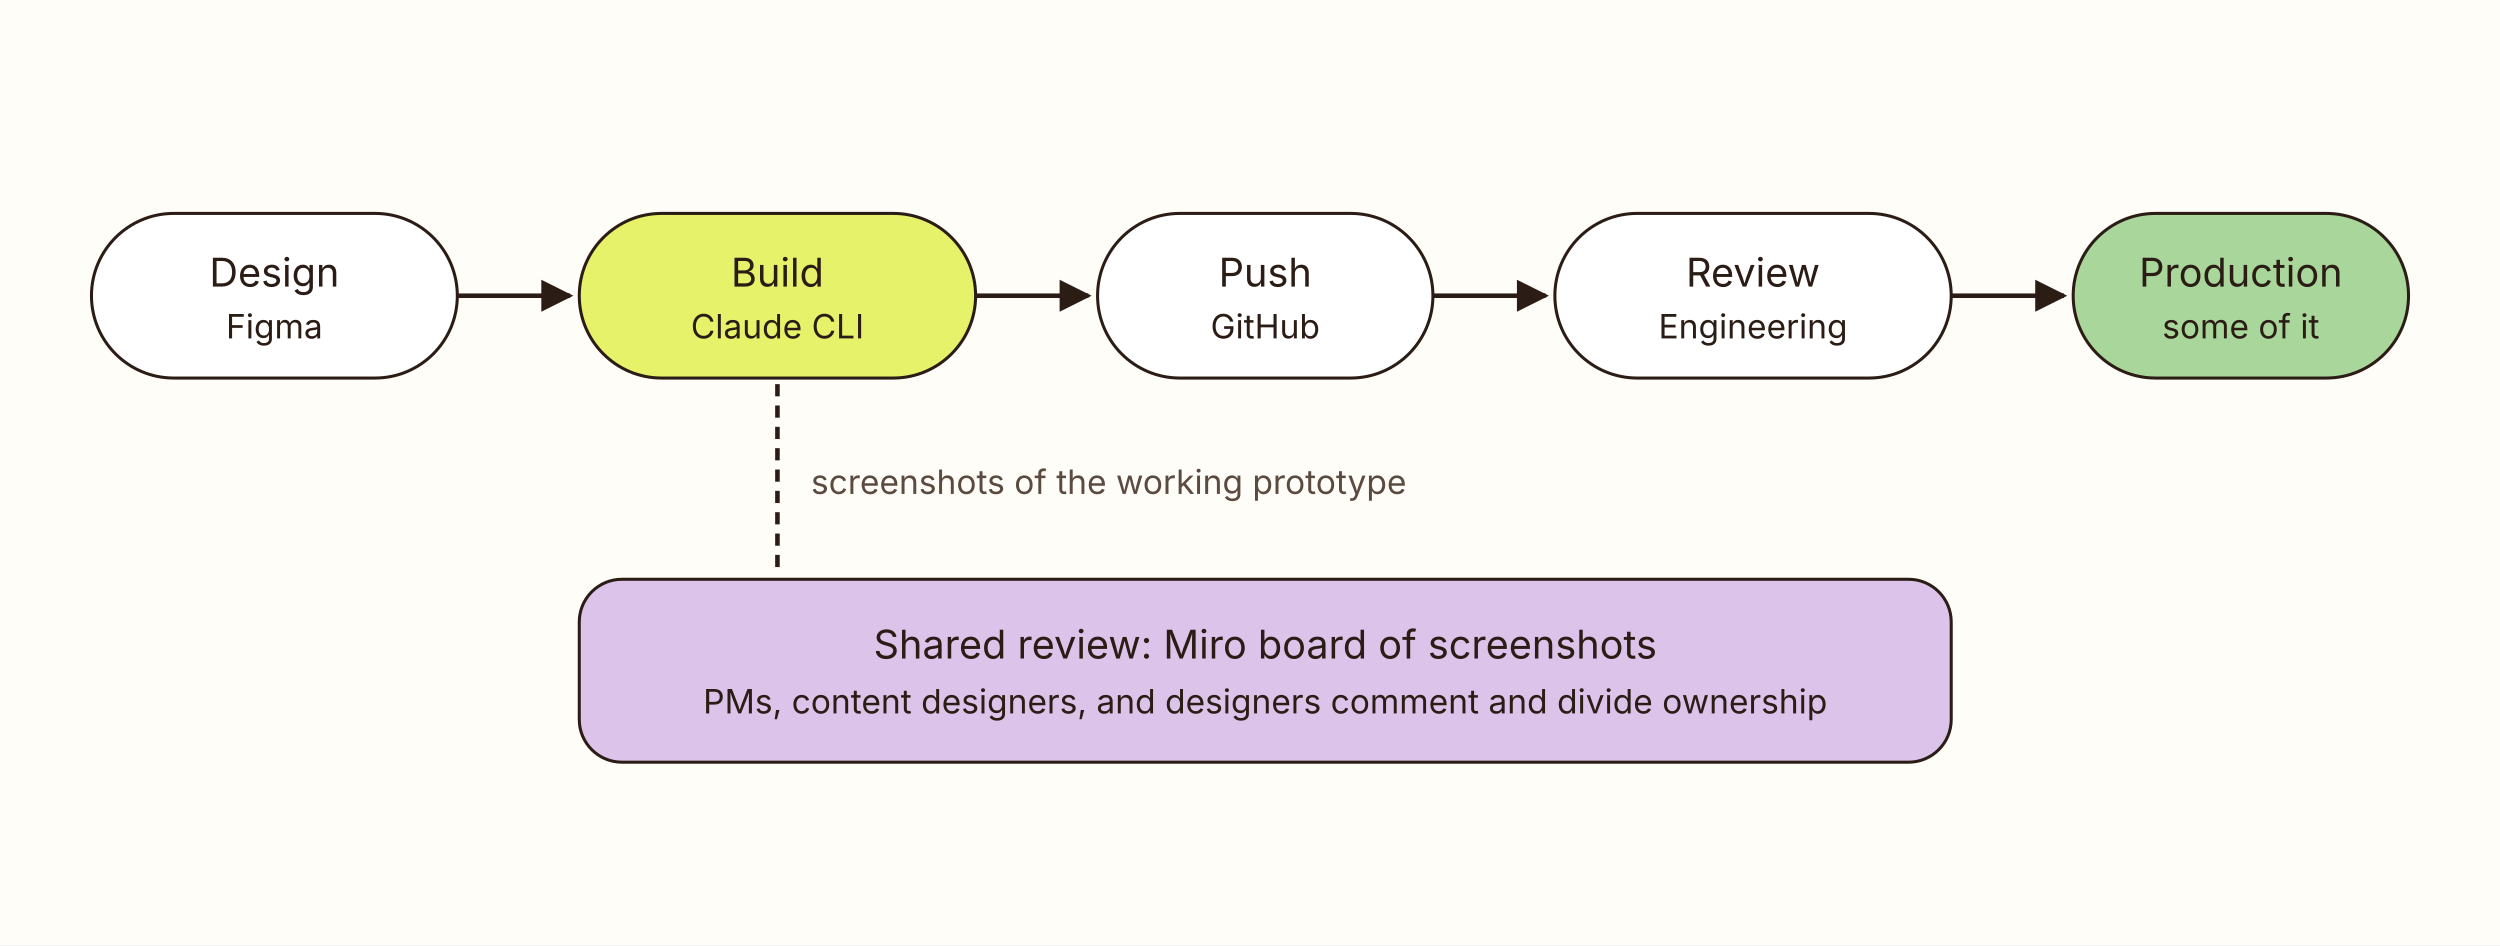
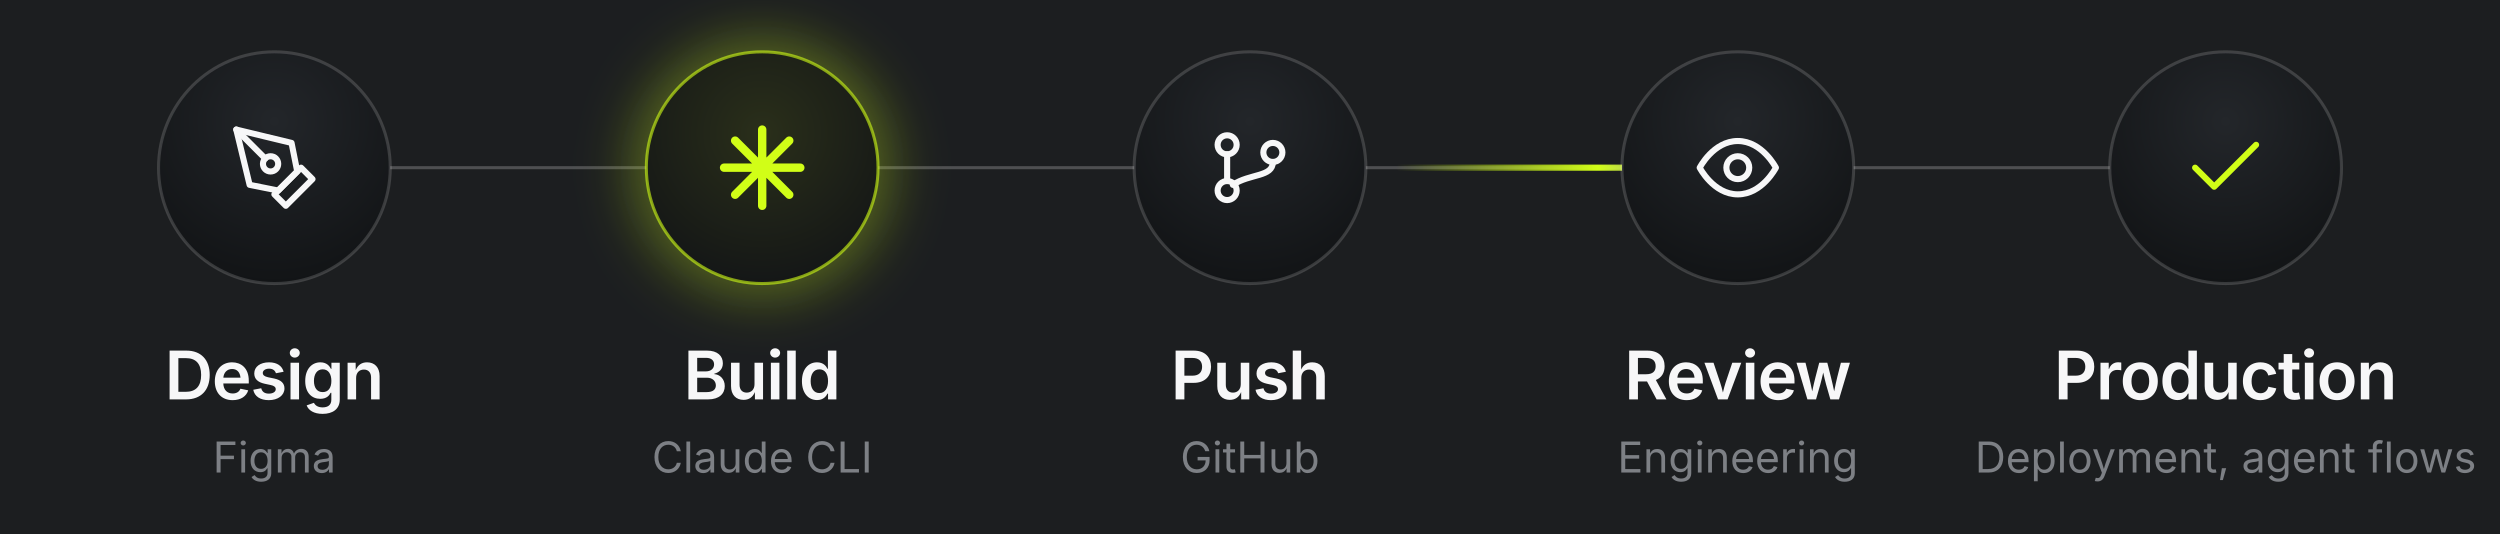
- <svg xmlns="http://www.w3.org/2000/svg" viewBox="-30 -30 820 310" font-family="Inter, Helvetica, Arial, sans-serif" font-size="13">
-   <rect x="-30" y="-30" width="820" height="310" fill="#fffdf8" />
+ <svg xmlns="http://www.w3.org/2000/svg" viewBox="0 30 820 175" font-family="Space Grotesk, Inter, Helvetica, Arial, sans-serif">
  <defs>
-     <marker id="w" viewBox="0 0 10 10" refX="9" refY="5" markerWidth="7" markerHeight="7" orient="auto">
-       <path d="M0 0l10 5-10 5z" fill="#2b1d16" />
-     </marker>
+     <radialGradient id="n" cx="50%" cy="30%" r="70%">
+       <stop offset="0" stop-color="#23262a" />
+       <stop offset="1" stop-color="#121416" />
+     </radialGradient>
+     <radialGradient id="k" cx="50%" cy="35%" r="72%">
+       <stop offset="0" stop-color="#2a2f1a" />
+       <stop offset="1" stop-color="#121416" />
+     </radialGradient>
+     <linearGradient id="s" x1="0" x2="1">
+       <stop offset="0" stop-color="#d1fe17" stop-opacity="0" />
+       <stop offset=".6" stop-color="#d1fe17" />
+       <stop offset="1" stop-color="#fff" stop-opacity="0" />
+     </linearGradient>
+     <filter id="g" x="-50%" y="-50%" width="200%" height="200%">
+       <feGaussianBlur stdDeviation="9" />
+     </filter>
  </defs>
-   <g stroke="#2b1d16" fill="#fff">
-     <rect x="0" y="40" width="120" height="54" rx="27" />
-     <rect x="160" y="40" width="130" height="54" rx="27" fill="#e6f26a" />
-     <rect x="330" y="40" width="110" height="54" rx="27" />
-     <rect x="480" y="40" width="130" height="54" rx="27" />
-     <rect x="650" y="40" width="110" height="54" rx="27" fill="#a9d79b" />
-     <rect x="160" y="160" width="450" height="60" rx="14" fill="#dcc3ea" />
+   <rect width="820" height="250" fill="#1c1e20" />
+   <line x1="90" y1="85" x2="730" y2="85" stroke="#ffffff" stroke-opacity=".22" />
+   <rect x="458" y="84" width="110" height="2" rx="1" fill="url(#s)" />
+   <circle cx="90" cy="85" r="38" fill="url(#n)" stroke="#ffffff" stroke-opacity="0.16" />
+   <g transform="translate(75 70) scale(1.25)" fill="none" stroke="#f7f7f8" stroke-width="1.6" stroke-linecap="round" stroke-linejoin="round">
+     <path d="M12 19l7-7 3 3-7 7-3-3z" />
+     <path d="M18 13l-1.5-7.5L2 2l3.5 14.5L13 18l5-5z" />
+     <path d="M2 2l7.6 7.6" />
+     <circle cx="11" cy="11" r="2" />
  </g>
-   <g fill="#2b1d16" text-anchor="middle">
-     <text x="60" y="64">Design</text>
-     <text x="60" y="81" font-size="11">Figma</text>
-     <text x="225" y="64">Build</text>
-     <text x="225" y="81" font-size="11">Claude CLI</text>
-     <text x="385" y="64">Push</text>
-     <text x="385" y="81" font-size="11">GitHub</text>
-     <text x="545" y="64">Review</text>
-     <text x="545" y="81" font-size="11">Engineering</text>
-     <text x="705" y="64">Production</text>
-     <text x="705" y="81" font-size="11">some of it</text>
-     <text x="385" y="186">Shared review: Miro board of screenshots</text>
-     <text x="385" y="204" font-size="11">PMs, content designers, and designers comment and divide ownership</text>
+   <text x="90" y="161" text-anchor="middle" font-size="22" font-weight="600" fill="#f7f7f8" letter-spacing="-.4">Design</text>
+   <text x="90" y="185" text-anchor="middle" font-size="14" fill="#7d8085" font-family="Inter, Helvetica, Arial, sans-serif">Figma</text>
+   <circle cx="250" cy="85" r="42" fill="#d1fe17" opacity=".35" filter="url(#g)" />
+   <circle cx="250" cy="85" r="38" fill="url(#k)" stroke="#d1fe17" stroke-opacity="0.6" />
+   <g transform="translate(235 70) scale(1.25)" fill="none" stroke="#d1fe17" stroke-width="2.2" stroke-linecap="round" stroke-linejoin="round">
+     <path d="M12 2v20M2 12h20M4.9 4.9l14.2 14.2M19.1 4.9L4.9 19.1" />
  </g>
-   <g stroke="#2b1d16" stroke-width="1.5" marker-end="url(#w)">
-     <line x1="120" y1="67" x2="157" y2="67" />
-     <line x1="290" y1="67" x2="327" y2="67" />
-     <line x1="440" y1="67" x2="477" y2="67" />
-     <line x1="610" y1="67" x2="647" y2="67" />
+   <text x="250" y="161" text-anchor="middle" font-size="22" font-weight="600" fill="#f7f7f8" letter-spacing="-.4">Build</text>
+   <text x="250" y="185" text-anchor="middle" font-size="14" fill="#7d8085" font-family="Inter, Helvetica, Arial, sans-serif">Claude CLI</text>
+   <circle cx="410" cy="85" r="38" fill="url(#n)" stroke="#ffffff" stroke-opacity="0.16" />
+   <g transform="translate(395 70) scale(1.25)" fill="none" stroke="#f7f7f8" stroke-width="1.6" stroke-linecap="round" stroke-linejoin="round">
+     <circle cx="6" cy="6" r="2.5" />
+     <circle cx="6" cy="18" r="2.5" />
+     <circle cx="18" cy="8" r="2.5" />
+     <path d="M6 8.5v7M18 10.5c0 4-6 3-10.5 6" />
  </g>
-   <line x1="225" y1="96" x2="225" y2="158" stroke="#2b1d16" stroke-width="1.5" stroke-dasharray="4 3" />
-   <text x="236" y="132" font-size="11" fill="#5b4a40">screenshots of the working prototype</text>
+   <text x="410" y="161" text-anchor="middle" font-size="22" font-weight="600" fill="#f7f7f8" letter-spacing="-.4">Push</text>
+   <text x="410" y="185" text-anchor="middle" font-size="14" fill="#7d8085" font-family="Inter, Helvetica, Arial, sans-serif">GitHub</text>
+   <circle cx="570" cy="85" r="38" fill="url(#n)" stroke="#ffffff" stroke-opacity="0.16" />
+   <g transform="translate(555 70) scale(1.25)" fill="none" stroke="#f7f7f8" stroke-width="1.6" stroke-linecap="round" stroke-linejoin="round">
+     <path d="M2 12s3.6-7 10-7 10 7 10 7-3.6 7-10 7S2 12 2 12z" />
+     <circle cx="12" cy="12" r="3" />
+   </g>
+   <text x="570" y="161" text-anchor="middle" font-size="22" font-weight="600" fill="#f7f7f8" letter-spacing="-.4">Review</text>
+   <text x="570" y="185" text-anchor="middle" font-size="14" fill="#7d8085" font-family="Inter, Helvetica, Arial, sans-serif">Engineering</text>
+   <circle cx="730" cy="85" r="38" fill="url(#n)" stroke="#ffffff" stroke-opacity="0.16" />
+   <g transform="translate(715 70) scale(1.25)" fill="none" stroke="#d1fe17" stroke-width="1.6" stroke-linecap="round" stroke-linejoin="round">
+     <path d="M20 6L9 17l-5-5" />
+   </g>
+   <text x="730" y="161" text-anchor="middle" font-size="22" font-weight="600" fill="#f7f7f8" letter-spacing="-.4">Production</text>
+   <text x="730" y="185" text-anchor="middle" font-size="14" fill="#7d8085" font-family="Inter, Helvetica, Arial, sans-serif">Deployment, agent flows</text>
</svg>
